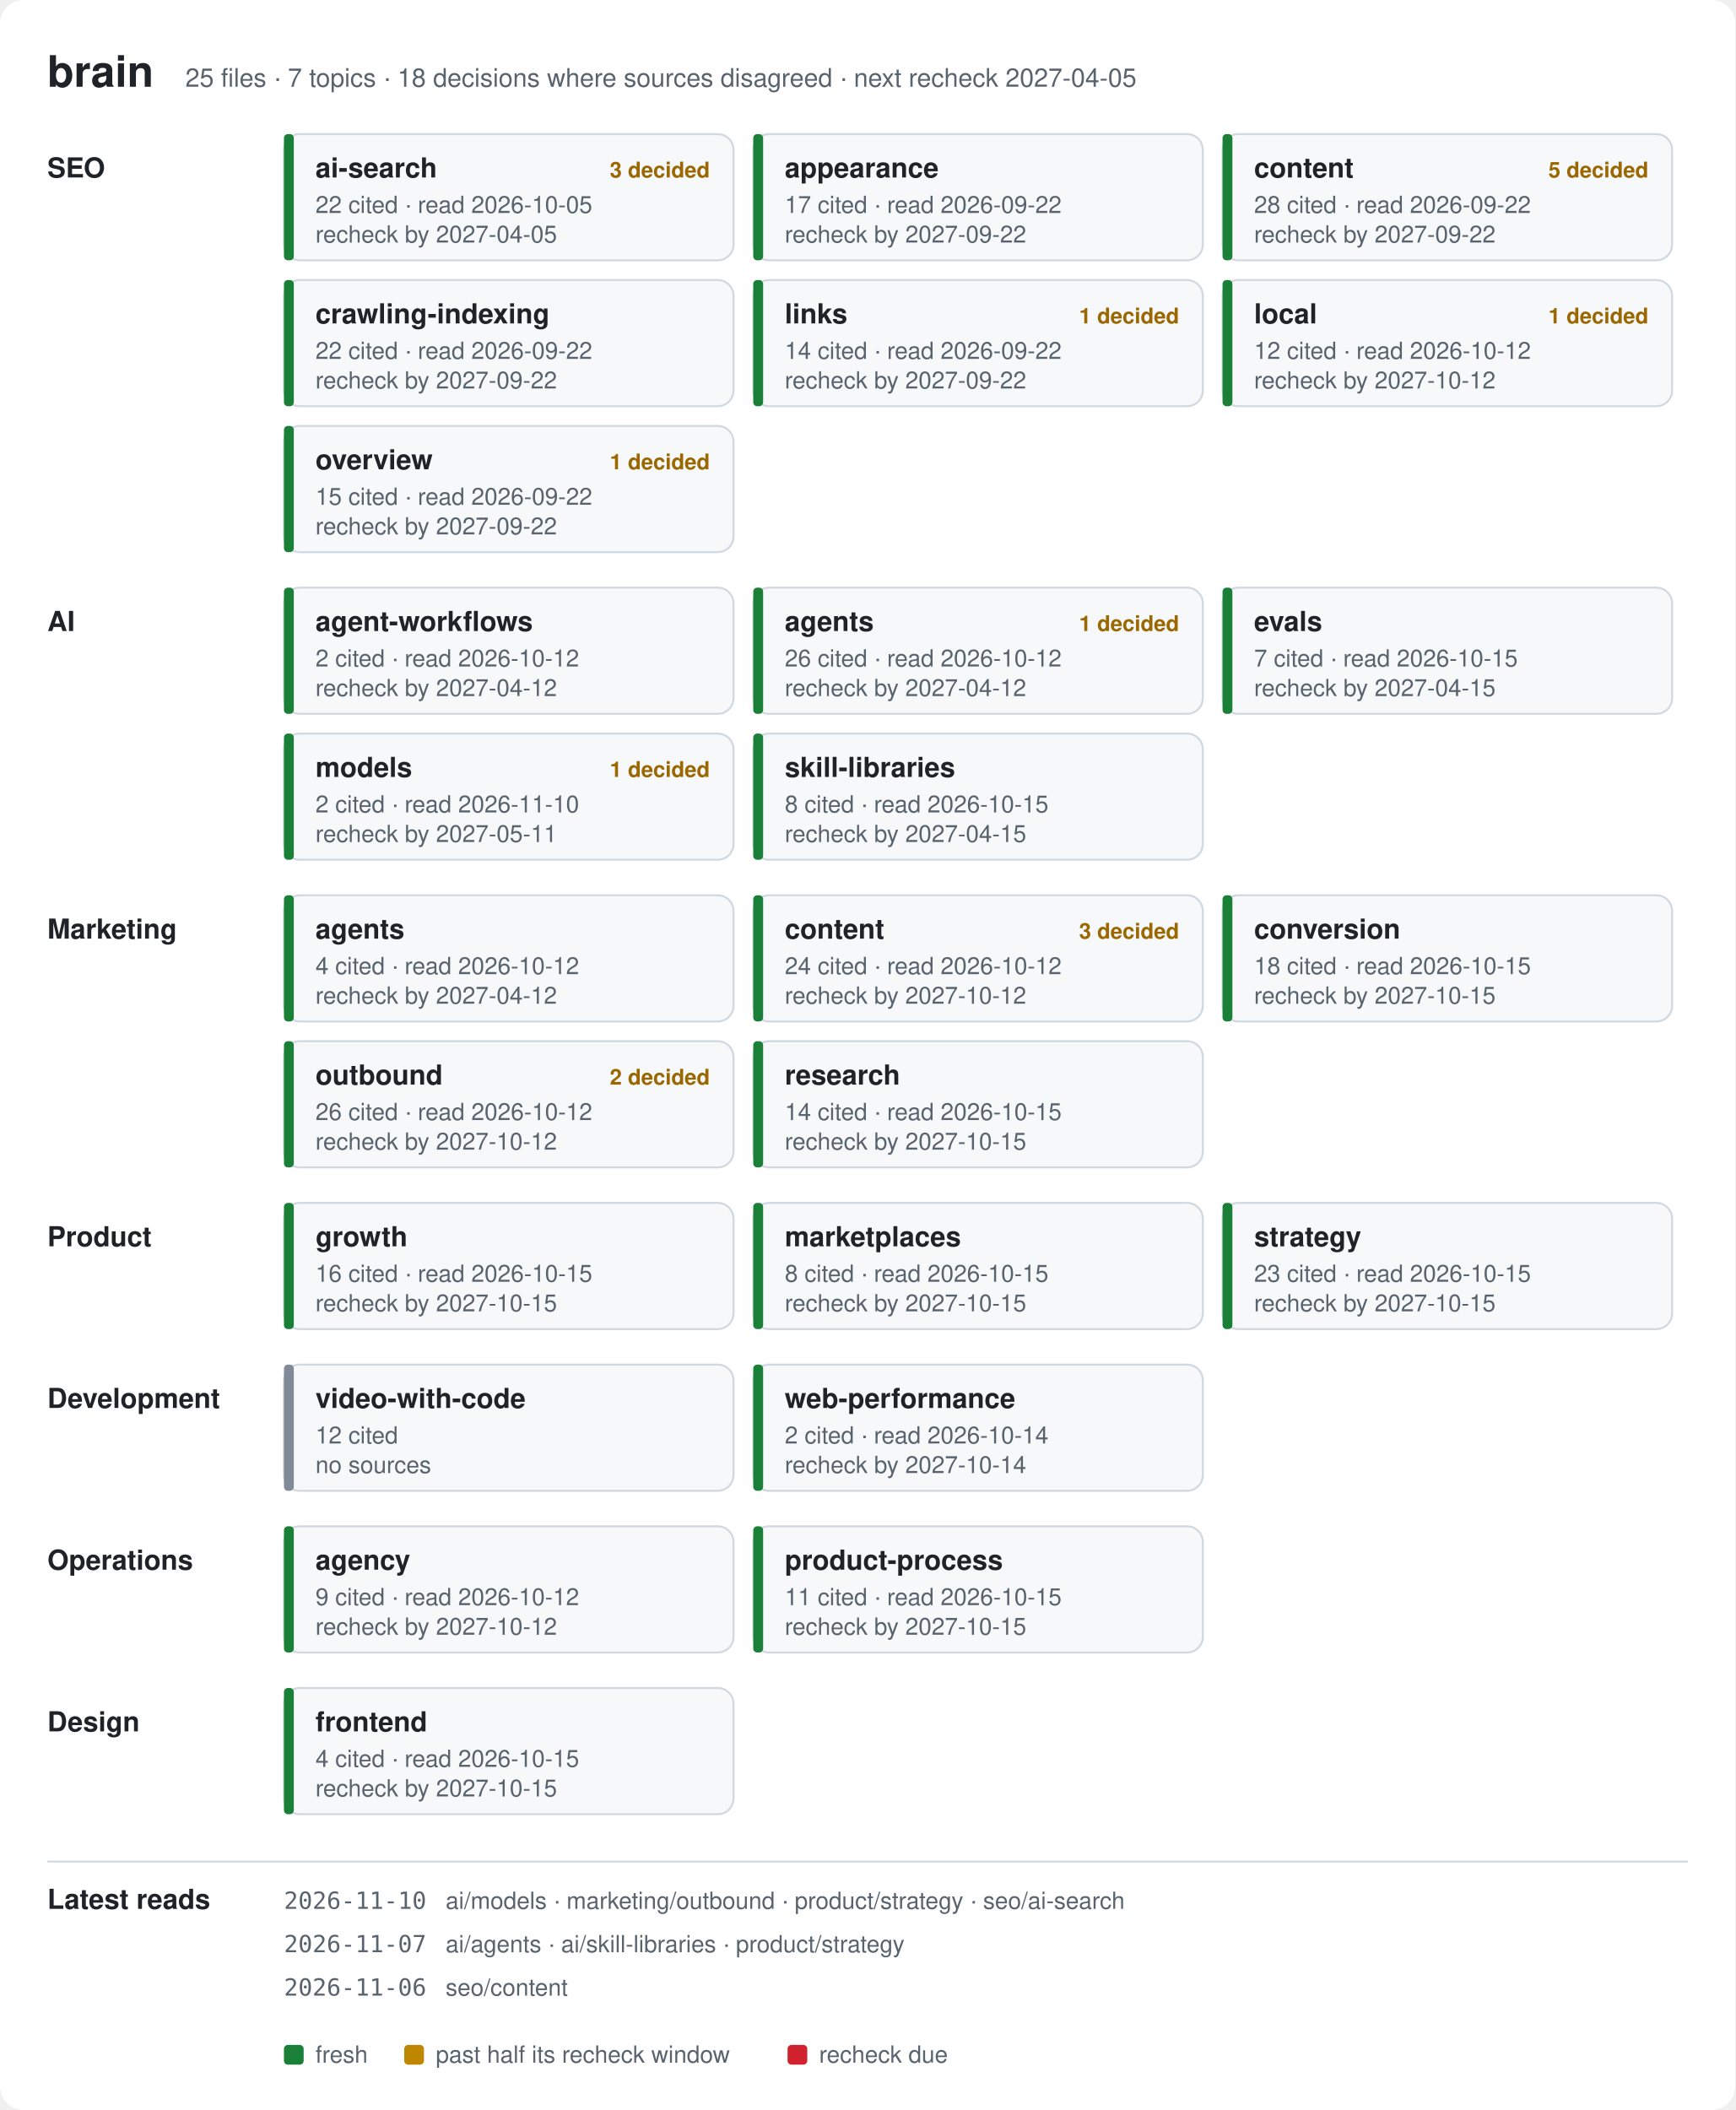
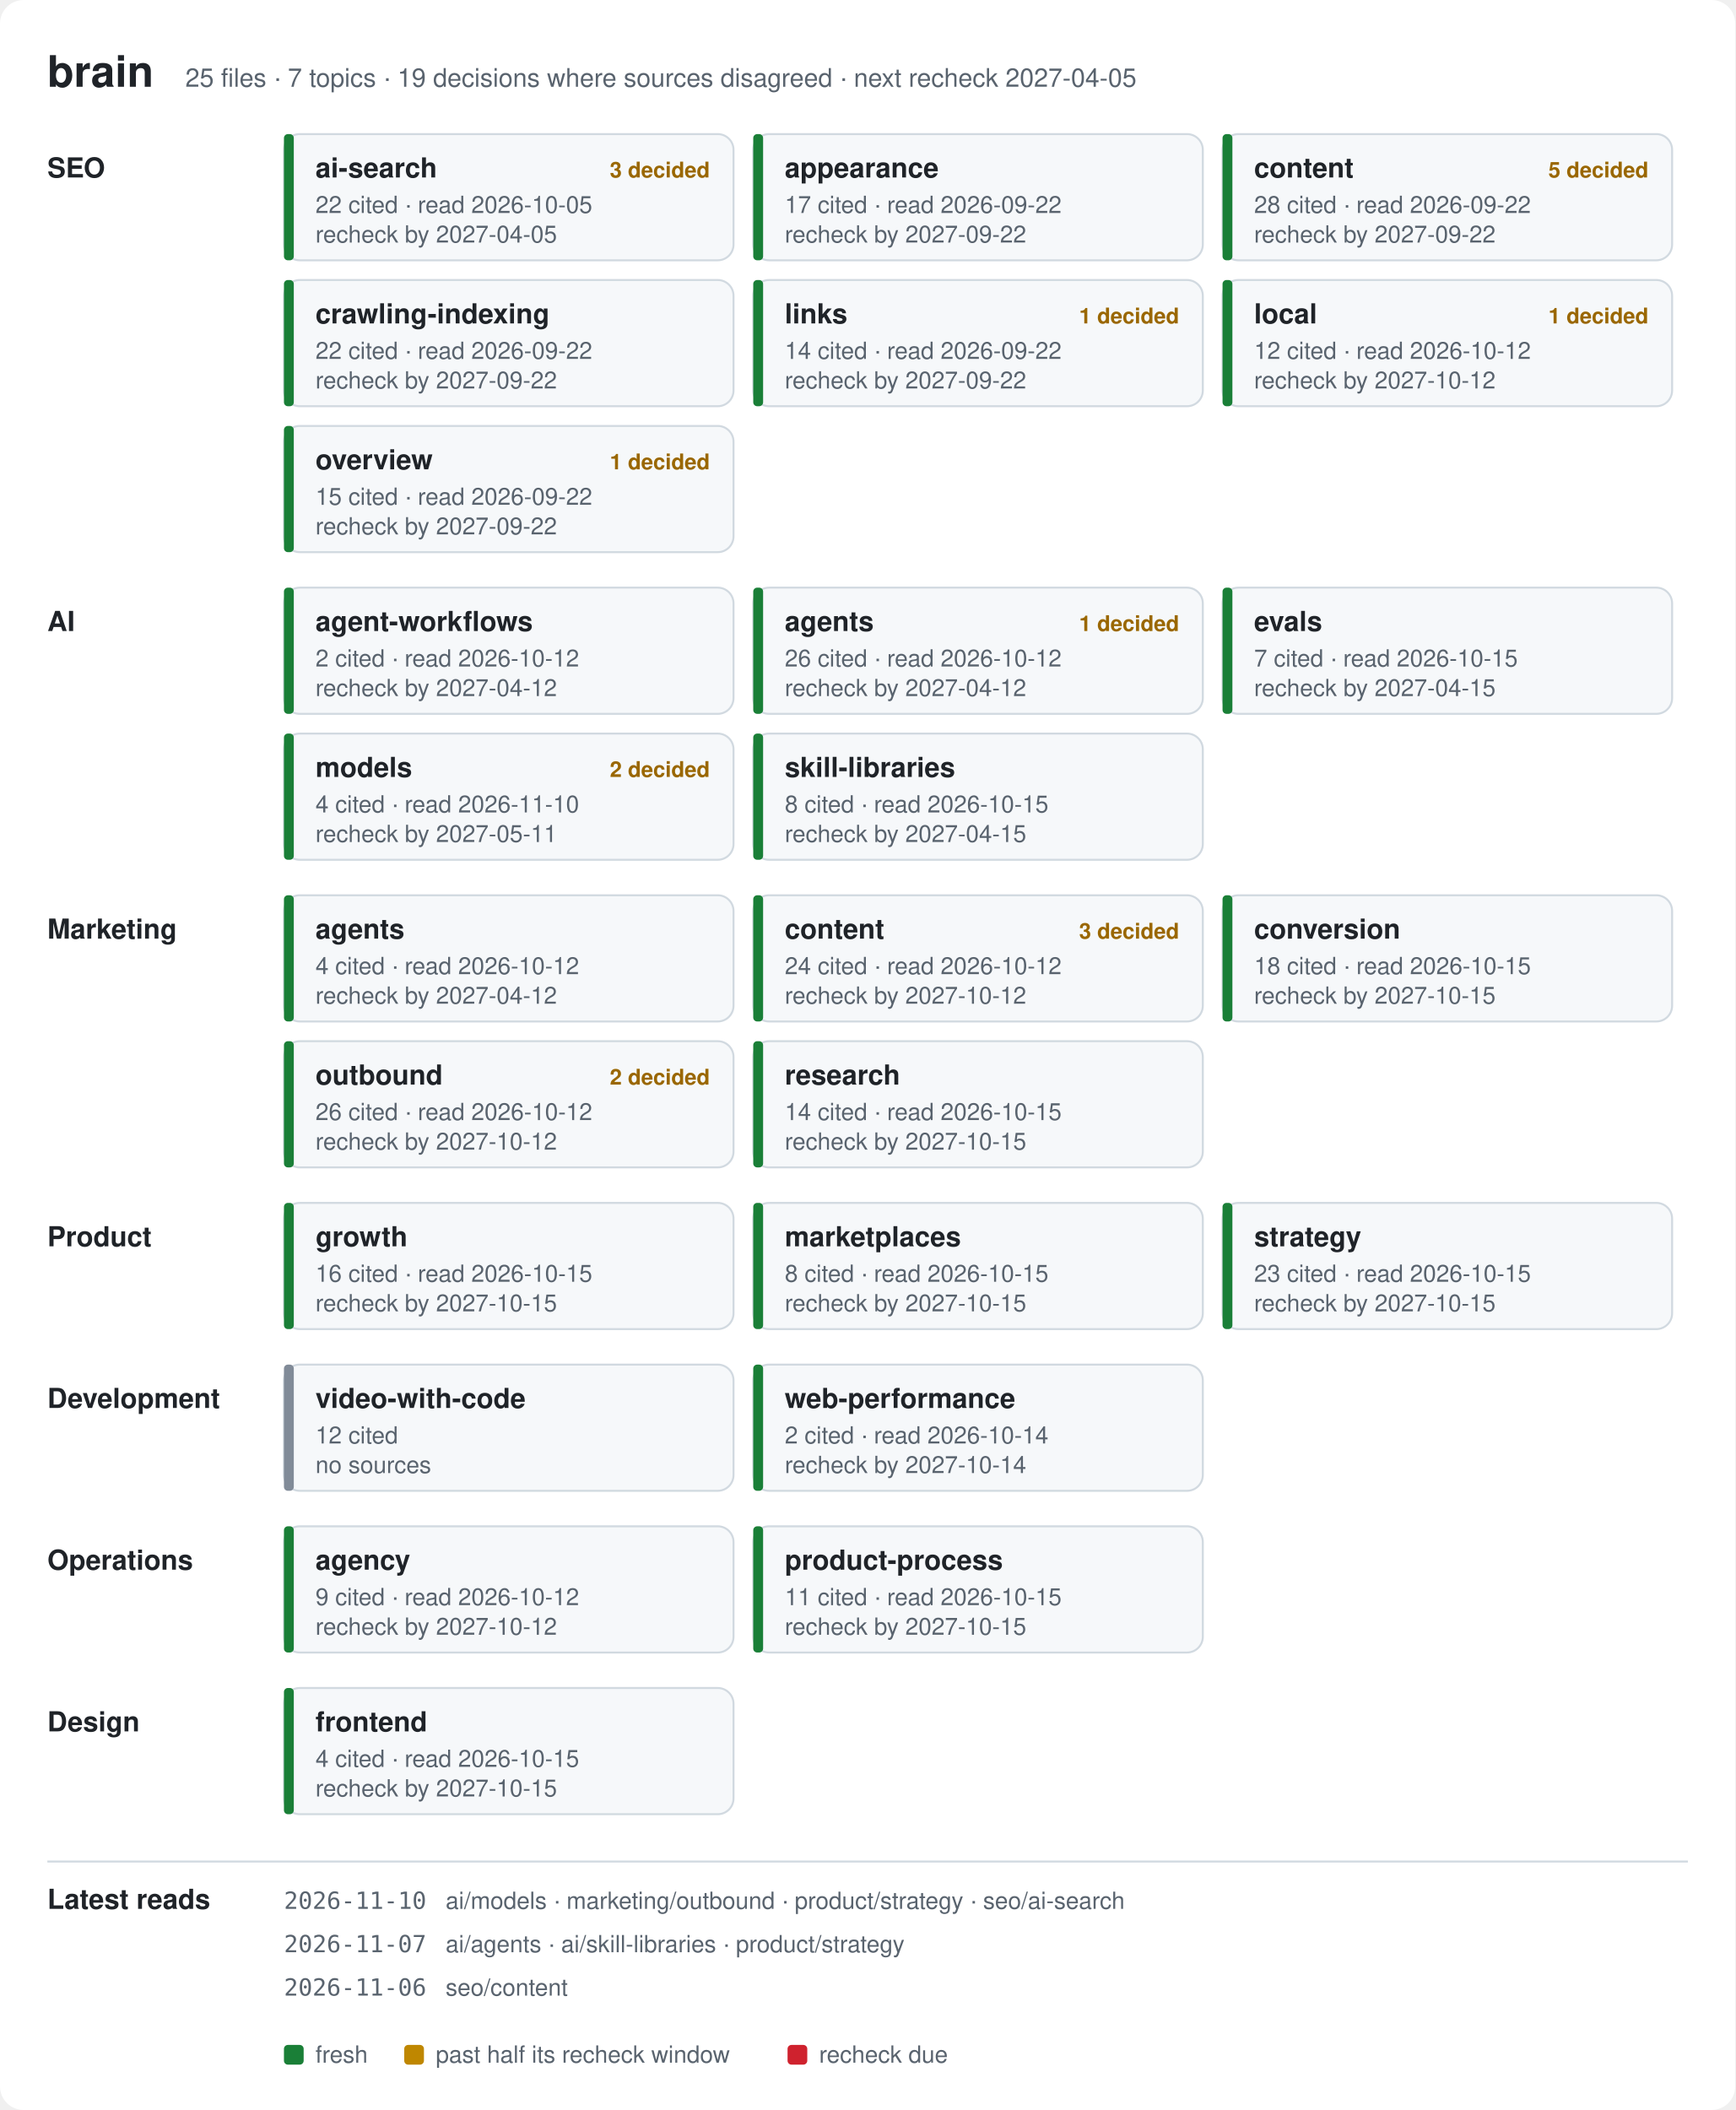
- <svg xmlns="http://www.w3.org/2000/svg" width="880" height="1070" viewBox="0 0 880 1070" role="img" aria-label="Brain map: 25 files · 7 topics · 18 decisions where sources disagreed · next recheck 2027-04-05">
+ <svg xmlns="http://www.w3.org/2000/svg" width="880" height="1070" viewBox="0 0 880 1070" role="img" aria-label="Brain map: 25 files · 7 topics · 19 decisions where sources disagreed · next recheck 2027-04-05">
  <style>
    text { font-family: -apple-system, BlinkMacSystemFont, 'Segoe UI', Helvetica, Arial, sans-serif; fill: #1f2328; }
    .h1 { font-size: 22px; font-weight: 700; }
    .topic { font-size: 14px; font-weight: 600; }
    .name { font-size: 14px; font-weight: 600; }
    .small { font-size: 12px; fill: #59636e; }
    .muted { font-size: 13px; fill: #59636e; }
    .mono { font-family: ui-monospace, SFMono-Regular, Menlo, monospace; }
    .badge { font-size: 11px; font-weight: 600; fill: #9a6700; }
    .bg { fill: #ffffff; }
    .card { fill: #f6f8fa; stroke: #d1d9e0; }
    .rule { stroke: #d1d9e0; }
    .s-fresh { fill: #1a7f37; } .s-soon { fill: #bf8700; } .s-due { fill: #cf222e; } .s-none { fill: #818b98; }
    .t-soon { fill: #9a6700; } .t-due { fill: #cf222e; font-weight: 600; }
    a:hover .card { stroke: #0969da; }
    @media (prefers-color-scheme: dark) {
      text { fill: #f0f6fc; }
      .small, .muted { fill: #9198a1; }
      .badge, .t-soon { fill: #d29922; }
      .t-due { fill: #f85149; }
      .bg { fill: #0d1117; }
      .card { fill: #151b23; stroke: #3d444d; }
      .rule { stroke: #3d444d; }
      .s-fresh { fill: #3fb950; } .s-soon { fill: #d29922; } .s-due { fill: #f85149; }
      a:hover .card { stroke: #4493f8; }
    }
</style>
  <rect width="880" height="1070" rx="12" class="bg" />
  <text x="24" y="44" class="h1">brain</text>
-   <text x="94" y="44" class="muted">25 files · 7 topics · 18 decisions where sources disagreed · next recheck 2027-04-05</text>
+   <text x="94" y="44" class="muted">25 files · 7 topics · 19 decisions where sources disagreed · next recheck 2027-04-05</text>
  <text x="24" y="90" class="topic">SEO</text>
  <a href="seo/ai-search.md">
    <g>
      <rect x="144" y="68" width="228" height="64" rx="8" class="card" />
      <rect x="144" y="68" width="5" height="64" rx="2" class="s-fresh" />
      <text x="160" y="90" class="name">ai-search</text>
      <text x="360" y="90" class="badge" text-anchor="end">3 decided</text>
      <text x="160" y="108" class="small">22 cited · read 2026-10-05</text>
      <text x="160" y="123" class="small t-fresh">recheck by 2027-04-05</text>
    </g>
  </a>
  <a href="seo/appearance.md">
    <g>
      <rect x="382" y="68" width="228" height="64" rx="8" class="card" />
      <rect x="382" y="68" width="5" height="64" rx="2" class="s-fresh" />
      <text x="398" y="90" class="name">appearance</text>
      <text x="398" y="108" class="small">17 cited · read 2026-09-22</text>
      <text x="398" y="123" class="small t-fresh">recheck by 2027-09-22</text>
    </g>
  </a>
  <a href="seo/content.md">
    <g>
      <rect x="620" y="68" width="228" height="64" rx="8" class="card" />
      <rect x="620" y="68" width="5" height="64" rx="2" class="s-fresh" />
      <text x="636" y="90" class="name">content</text>
      <text x="836" y="90" class="badge" text-anchor="end">5 decided</text>
      <text x="636" y="108" class="small">28 cited · read 2026-09-22</text>
      <text x="636" y="123" class="small t-fresh">recheck by 2027-09-22</text>
    </g>
  </a>
  <a href="seo/crawling-indexing.md">
    <g>
      <rect x="144" y="142" width="228" height="64" rx="8" class="card" />
      <rect x="144" y="142" width="5" height="64" rx="2" class="s-fresh" />
      <text x="160" y="164" class="name">crawling-indexing</text>
      <text x="160" y="182" class="small">22 cited · read 2026-09-22</text>
      <text x="160" y="197" class="small t-fresh">recheck by 2027-09-22</text>
    </g>
  </a>
  <a href="seo/links.md">
    <g>
      <rect x="382" y="142" width="228" height="64" rx="8" class="card" />
      <rect x="382" y="142" width="5" height="64" rx="2" class="s-fresh" />
      <text x="398" y="164" class="name">links</text>
      <text x="598" y="164" class="badge" text-anchor="end">1 decided</text>
      <text x="398" y="182" class="small">14 cited · read 2026-09-22</text>
      <text x="398" y="197" class="small t-fresh">recheck by 2027-09-22</text>
    </g>
  </a>
  <a href="seo/local.md">
    <g>
      <rect x="620" y="142" width="228" height="64" rx="8" class="card" />
      <rect x="620" y="142" width="5" height="64" rx="2" class="s-fresh" />
      <text x="636" y="164" class="name">local</text>
      <text x="836" y="164" class="badge" text-anchor="end">1 decided</text>
      <text x="636" y="182" class="small">12 cited · read 2026-10-12</text>
      <text x="636" y="197" class="small t-fresh">recheck by 2027-10-12</text>
    </g>
  </a>
  <a href="seo/overview.md">
    <g>
      <rect x="144" y="216" width="228" height="64" rx="8" class="card" />
      <rect x="144" y="216" width="5" height="64" rx="2" class="s-fresh" />
      <text x="160" y="238" class="name">overview</text>
      <text x="360" y="238" class="badge" text-anchor="end">1 decided</text>
      <text x="160" y="256" class="small">15 cited · read 2026-09-22</text>
      <text x="160" y="271" class="small t-fresh">recheck by 2027-09-22</text>
    </g>
  </a>
  <text x="24" y="320" class="topic">AI</text>
  <a href="ai/agent-workflows.md">
    <g>
      <rect x="144" y="298" width="228" height="64" rx="8" class="card" />
      <rect x="144" y="298" width="5" height="64" rx="2" class="s-fresh" />
      <text x="160" y="320" class="name">agent-workflows</text>
      <text x="160" y="338" class="small">2 cited · read 2026-10-12</text>
      <text x="160" y="353" class="small t-fresh">recheck by 2027-04-12</text>
    </g>
  </a>
  <a href="ai/agents.md">
    <g>
      <rect x="382" y="298" width="228" height="64" rx="8" class="card" />
      <rect x="382" y="298" width="5" height="64" rx="2" class="s-fresh" />
      <text x="398" y="320" class="name">agents</text>
      <text x="598" y="320" class="badge" text-anchor="end">1 decided</text>
      <text x="398" y="338" class="small">26 cited · read 2026-10-12</text>
      <text x="398" y="353" class="small t-fresh">recheck by 2027-04-12</text>
    </g>
  </a>
  <a href="ai/evals.md">
    <g>
      <rect x="620" y="298" width="228" height="64" rx="8" class="card" />
      <rect x="620" y="298" width="5" height="64" rx="2" class="s-fresh" />
      <text x="636" y="320" class="name">evals</text>
      <text x="636" y="338" class="small">7 cited · read 2026-10-15</text>
      <text x="636" y="353" class="small t-fresh">recheck by 2027-04-15</text>
    </g>
  </a>
  <a href="ai/models.md">
    <g>
      <rect x="144" y="372" width="228" height="64" rx="8" class="card" />
      <rect x="144" y="372" width="5" height="64" rx="2" class="s-fresh" />
      <text x="160" y="394" class="name">models</text>
-       <text x="360" y="394" class="badge" text-anchor="end">1 decided</text>
-       <text x="160" y="412" class="small">2 cited · read 2026-11-10</text>
+       <text x="360" y="394" class="badge" text-anchor="end">2 decided</text>
+       <text x="160" y="412" class="small">4 cited · read 2026-11-10</text>
      <text x="160" y="427" class="small t-fresh">recheck by 2027-05-11</text>
    </g>
  </a>
  <a href="ai/skill-libraries.md">
    <g>
      <rect x="382" y="372" width="228" height="64" rx="8" class="card" />
      <rect x="382" y="372" width="5" height="64" rx="2" class="s-fresh" />
      <text x="398" y="394" class="name">skill-libraries</text>
      <text x="398" y="412" class="small">8 cited · read 2026-10-15</text>
      <text x="398" y="427" class="small t-fresh">recheck by 2027-04-15</text>
    </g>
  </a>
  <text x="24" y="476" class="topic">Marketing</text>
  <a href="marketing/agents.md">
    <g>
      <rect x="144" y="454" width="228" height="64" rx="8" class="card" />
      <rect x="144" y="454" width="5" height="64" rx="2" class="s-fresh" />
      <text x="160" y="476" class="name">agents</text>
      <text x="160" y="494" class="small">4 cited · read 2026-10-12</text>
      <text x="160" y="509" class="small t-fresh">recheck by 2027-04-12</text>
    </g>
  </a>
  <a href="marketing/content.md">
    <g>
      <rect x="382" y="454" width="228" height="64" rx="8" class="card" />
      <rect x="382" y="454" width="5" height="64" rx="2" class="s-fresh" />
      <text x="398" y="476" class="name">content</text>
      <text x="598" y="476" class="badge" text-anchor="end">3 decided</text>
      <text x="398" y="494" class="small">24 cited · read 2026-10-12</text>
      <text x="398" y="509" class="small t-fresh">recheck by 2027-10-12</text>
    </g>
  </a>
  <a href="marketing/conversion.md">
    <g>
      <rect x="620" y="454" width="228" height="64" rx="8" class="card" />
      <rect x="620" y="454" width="5" height="64" rx="2" class="s-fresh" />
      <text x="636" y="476" class="name">conversion</text>
      <text x="636" y="494" class="small">18 cited · read 2026-10-15</text>
      <text x="636" y="509" class="small t-fresh">recheck by 2027-10-15</text>
    </g>
  </a>
  <a href="marketing/outbound.md">
    <g>
      <rect x="144" y="528" width="228" height="64" rx="8" class="card" />
      <rect x="144" y="528" width="5" height="64" rx="2" class="s-fresh" />
      <text x="160" y="550" class="name">outbound</text>
      <text x="360" y="550" class="badge" text-anchor="end">2 decided</text>
      <text x="160" y="568" class="small">26 cited · read 2026-10-12</text>
      <text x="160" y="583" class="small t-fresh">recheck by 2027-10-12</text>
    </g>
  </a>
  <a href="marketing/research.md">
    <g>
      <rect x="382" y="528" width="228" height="64" rx="8" class="card" />
      <rect x="382" y="528" width="5" height="64" rx="2" class="s-fresh" />
      <text x="398" y="550" class="name">research</text>
      <text x="398" y="568" class="small">14 cited · read 2026-10-15</text>
      <text x="398" y="583" class="small t-fresh">recheck by 2027-10-15</text>
    </g>
  </a>
  <text x="24" y="632" class="topic">Product</text>
  <a href="product/growth.md">
    <g>
      <rect x="144" y="610" width="228" height="64" rx="8" class="card" />
      <rect x="144" y="610" width="5" height="64" rx="2" class="s-fresh" />
      <text x="160" y="632" class="name">growth</text>
      <text x="160" y="650" class="small">16 cited · read 2026-10-15</text>
      <text x="160" y="665" class="small t-fresh">recheck by 2027-10-15</text>
    </g>
  </a>
  <a href="product/marketplaces.md">
    <g>
      <rect x="382" y="610" width="228" height="64" rx="8" class="card" />
      <rect x="382" y="610" width="5" height="64" rx="2" class="s-fresh" />
      <text x="398" y="632" class="name">marketplaces</text>
      <text x="398" y="650" class="small">8 cited · read 2026-10-15</text>
      <text x="398" y="665" class="small t-fresh">recheck by 2027-10-15</text>
    </g>
  </a>
  <a href="product/strategy.md">
    <g>
      <rect x="620" y="610" width="228" height="64" rx="8" class="card" />
      <rect x="620" y="610" width="5" height="64" rx="2" class="s-fresh" />
      <text x="636" y="632" class="name">strategy</text>
      <text x="636" y="650" class="small">23 cited · read 2026-10-15</text>
      <text x="636" y="665" class="small t-fresh">recheck by 2027-10-15</text>
    </g>
  </a>
  <text x="24" y="714" class="topic">Development</text>
  <a href="development/video-with-code.md">
    <g>
      <rect x="144" y="692" width="228" height="64" rx="8" class="card" />
      <rect x="144" y="692" width="5" height="64" rx="2" class="s-none" />
      <text x="160" y="714" class="name">video-with-code</text>
      <text x="160" y="732" class="small">12 cited</text>
      <text x="160" y="747" class="small t-none">no sources</text>
    </g>
  </a>
  <a href="development/web-performance.md">
    <g>
      <rect x="382" y="692" width="228" height="64" rx="8" class="card" />
      <rect x="382" y="692" width="5" height="64" rx="2" class="s-fresh" />
      <text x="398" y="714" class="name">web-performance</text>
      <text x="398" y="732" class="small">2 cited · read 2026-10-14</text>
      <text x="398" y="747" class="small t-fresh">recheck by 2027-10-14</text>
    </g>
  </a>
  <text x="24" y="796" class="topic">Operations</text>
  <a href="operations/agency.md">
    <g>
      <rect x="144" y="774" width="228" height="64" rx="8" class="card" />
      <rect x="144" y="774" width="5" height="64" rx="2" class="s-fresh" />
      <text x="160" y="796" class="name">agency</text>
      <text x="160" y="814" class="small">9 cited · read 2026-10-12</text>
      <text x="160" y="829" class="small t-fresh">recheck by 2027-10-12</text>
    </g>
  </a>
  <a href="operations/product-process.md">
    <g>
      <rect x="382" y="774" width="228" height="64" rx="8" class="card" />
      <rect x="382" y="774" width="5" height="64" rx="2" class="s-fresh" />
      <text x="398" y="796" class="name">product-process</text>
      <text x="398" y="814" class="small">11 cited · read 2026-10-15</text>
      <text x="398" y="829" class="small t-fresh">recheck by 2027-10-15</text>
    </g>
  </a>
  <text x="24" y="878" class="topic">Design</text>
  <a href="design/frontend.md">
    <g>
      <rect x="144" y="856" width="228" height="64" rx="8" class="card" />
      <rect x="144" y="856" width="5" height="64" rx="2" class="s-fresh" />
      <text x="160" y="878" class="name">frontend</text>
      <text x="160" y="896" class="small">4 cited · read 2026-10-15</text>
      <text x="160" y="911" class="small t-fresh">recheck by 2027-10-15</text>
    </g>
  </a>
  <line x1="24" y1="944" x2="856" y2="944" class="rule" />
  <text x="24" y="968" class="topic">Latest reads</text>
  <text x="144" y="968" class="small mono">2026-11-10</text>
  <text x="226" y="968" class="small">ai/models · marketing/outbound · product/strategy · seo/ai-search</text>
  <text x="144" y="990" class="small mono">2026-11-07</text>
  <text x="226" y="990" class="small">ai/agents · ai/skill-libraries · product/strategy</text>
  <text x="144" y="1012" class="small mono">2026-11-06</text>
  <text x="226" y="1012" class="small">seo/content</text>
  <rect x="144" y="1037" width="10" height="10" rx="2" class="s-fresh" />
  <text x="160" y="1046" class="small">fresh</text>
  <rect x="205.0" y="1037" width="10" height="10" rx="2" class="s-soon" />
  <text x="221.0" y="1046" class="small">past half its recheck window</text>
  <rect x="399.4" y="1037" width="10" height="10" rx="2" class="s-due" />
  <text x="415.4" y="1046" class="small">recheck due</text>
</svg>
